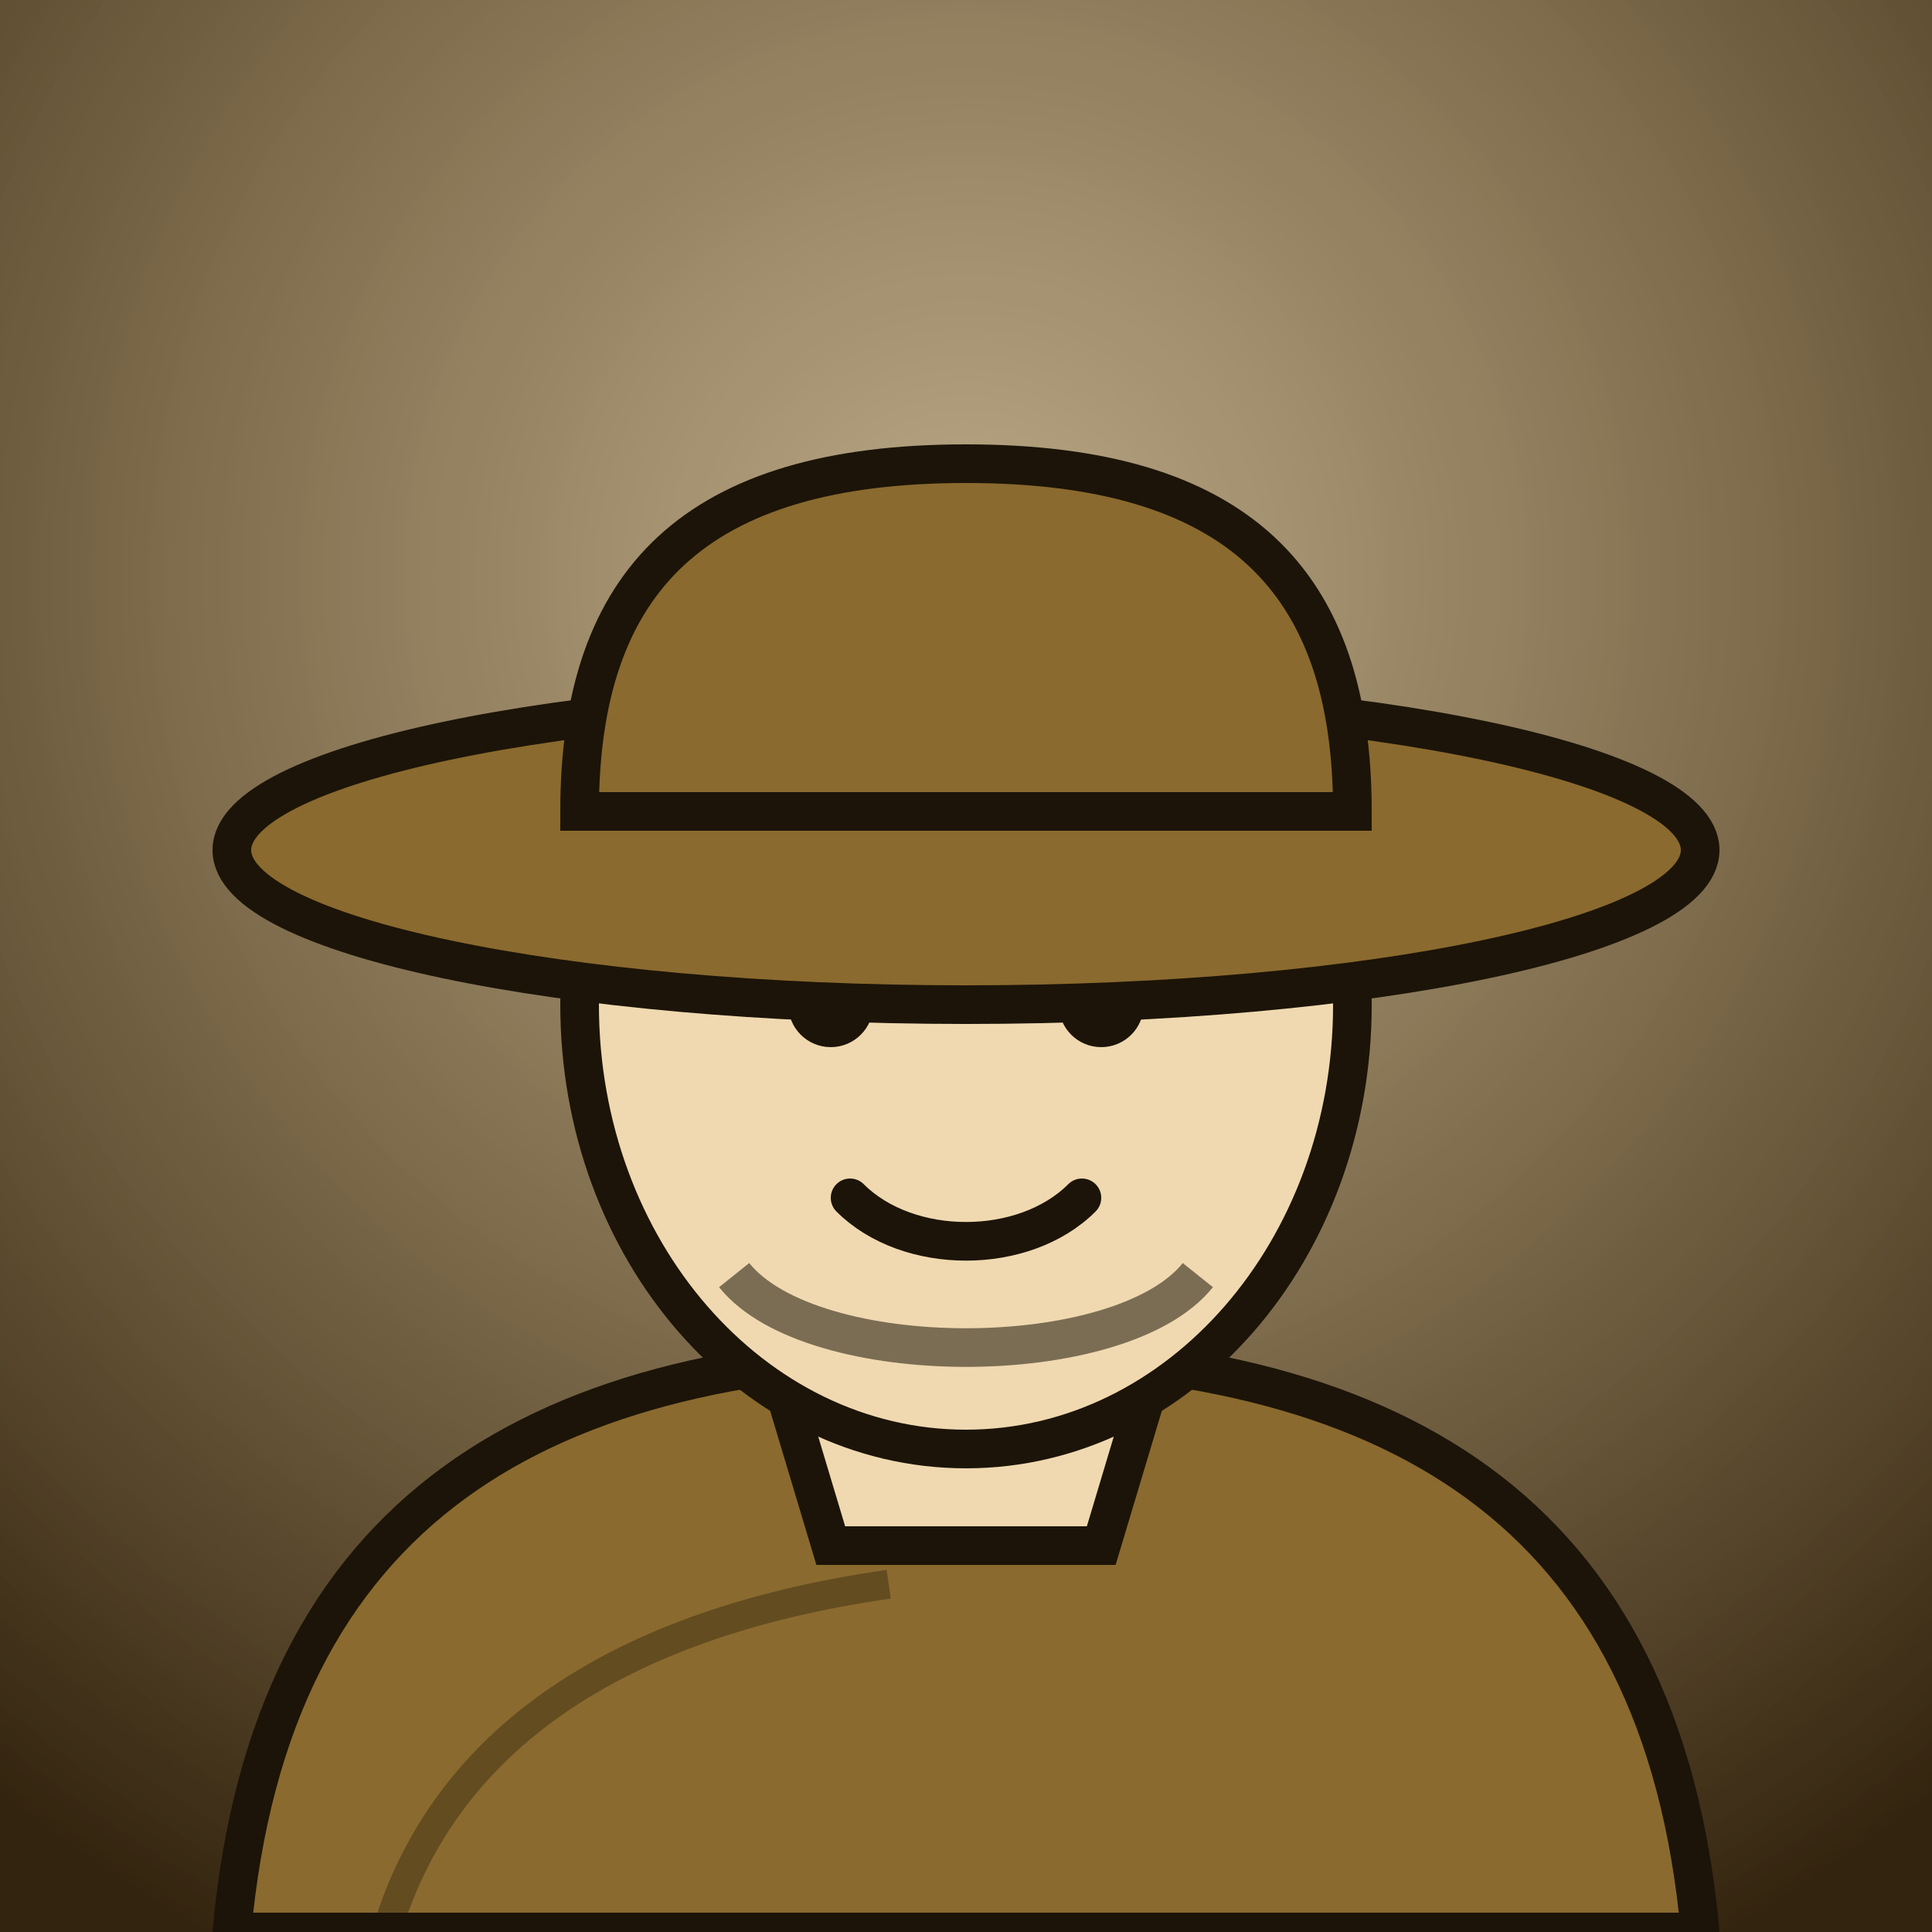
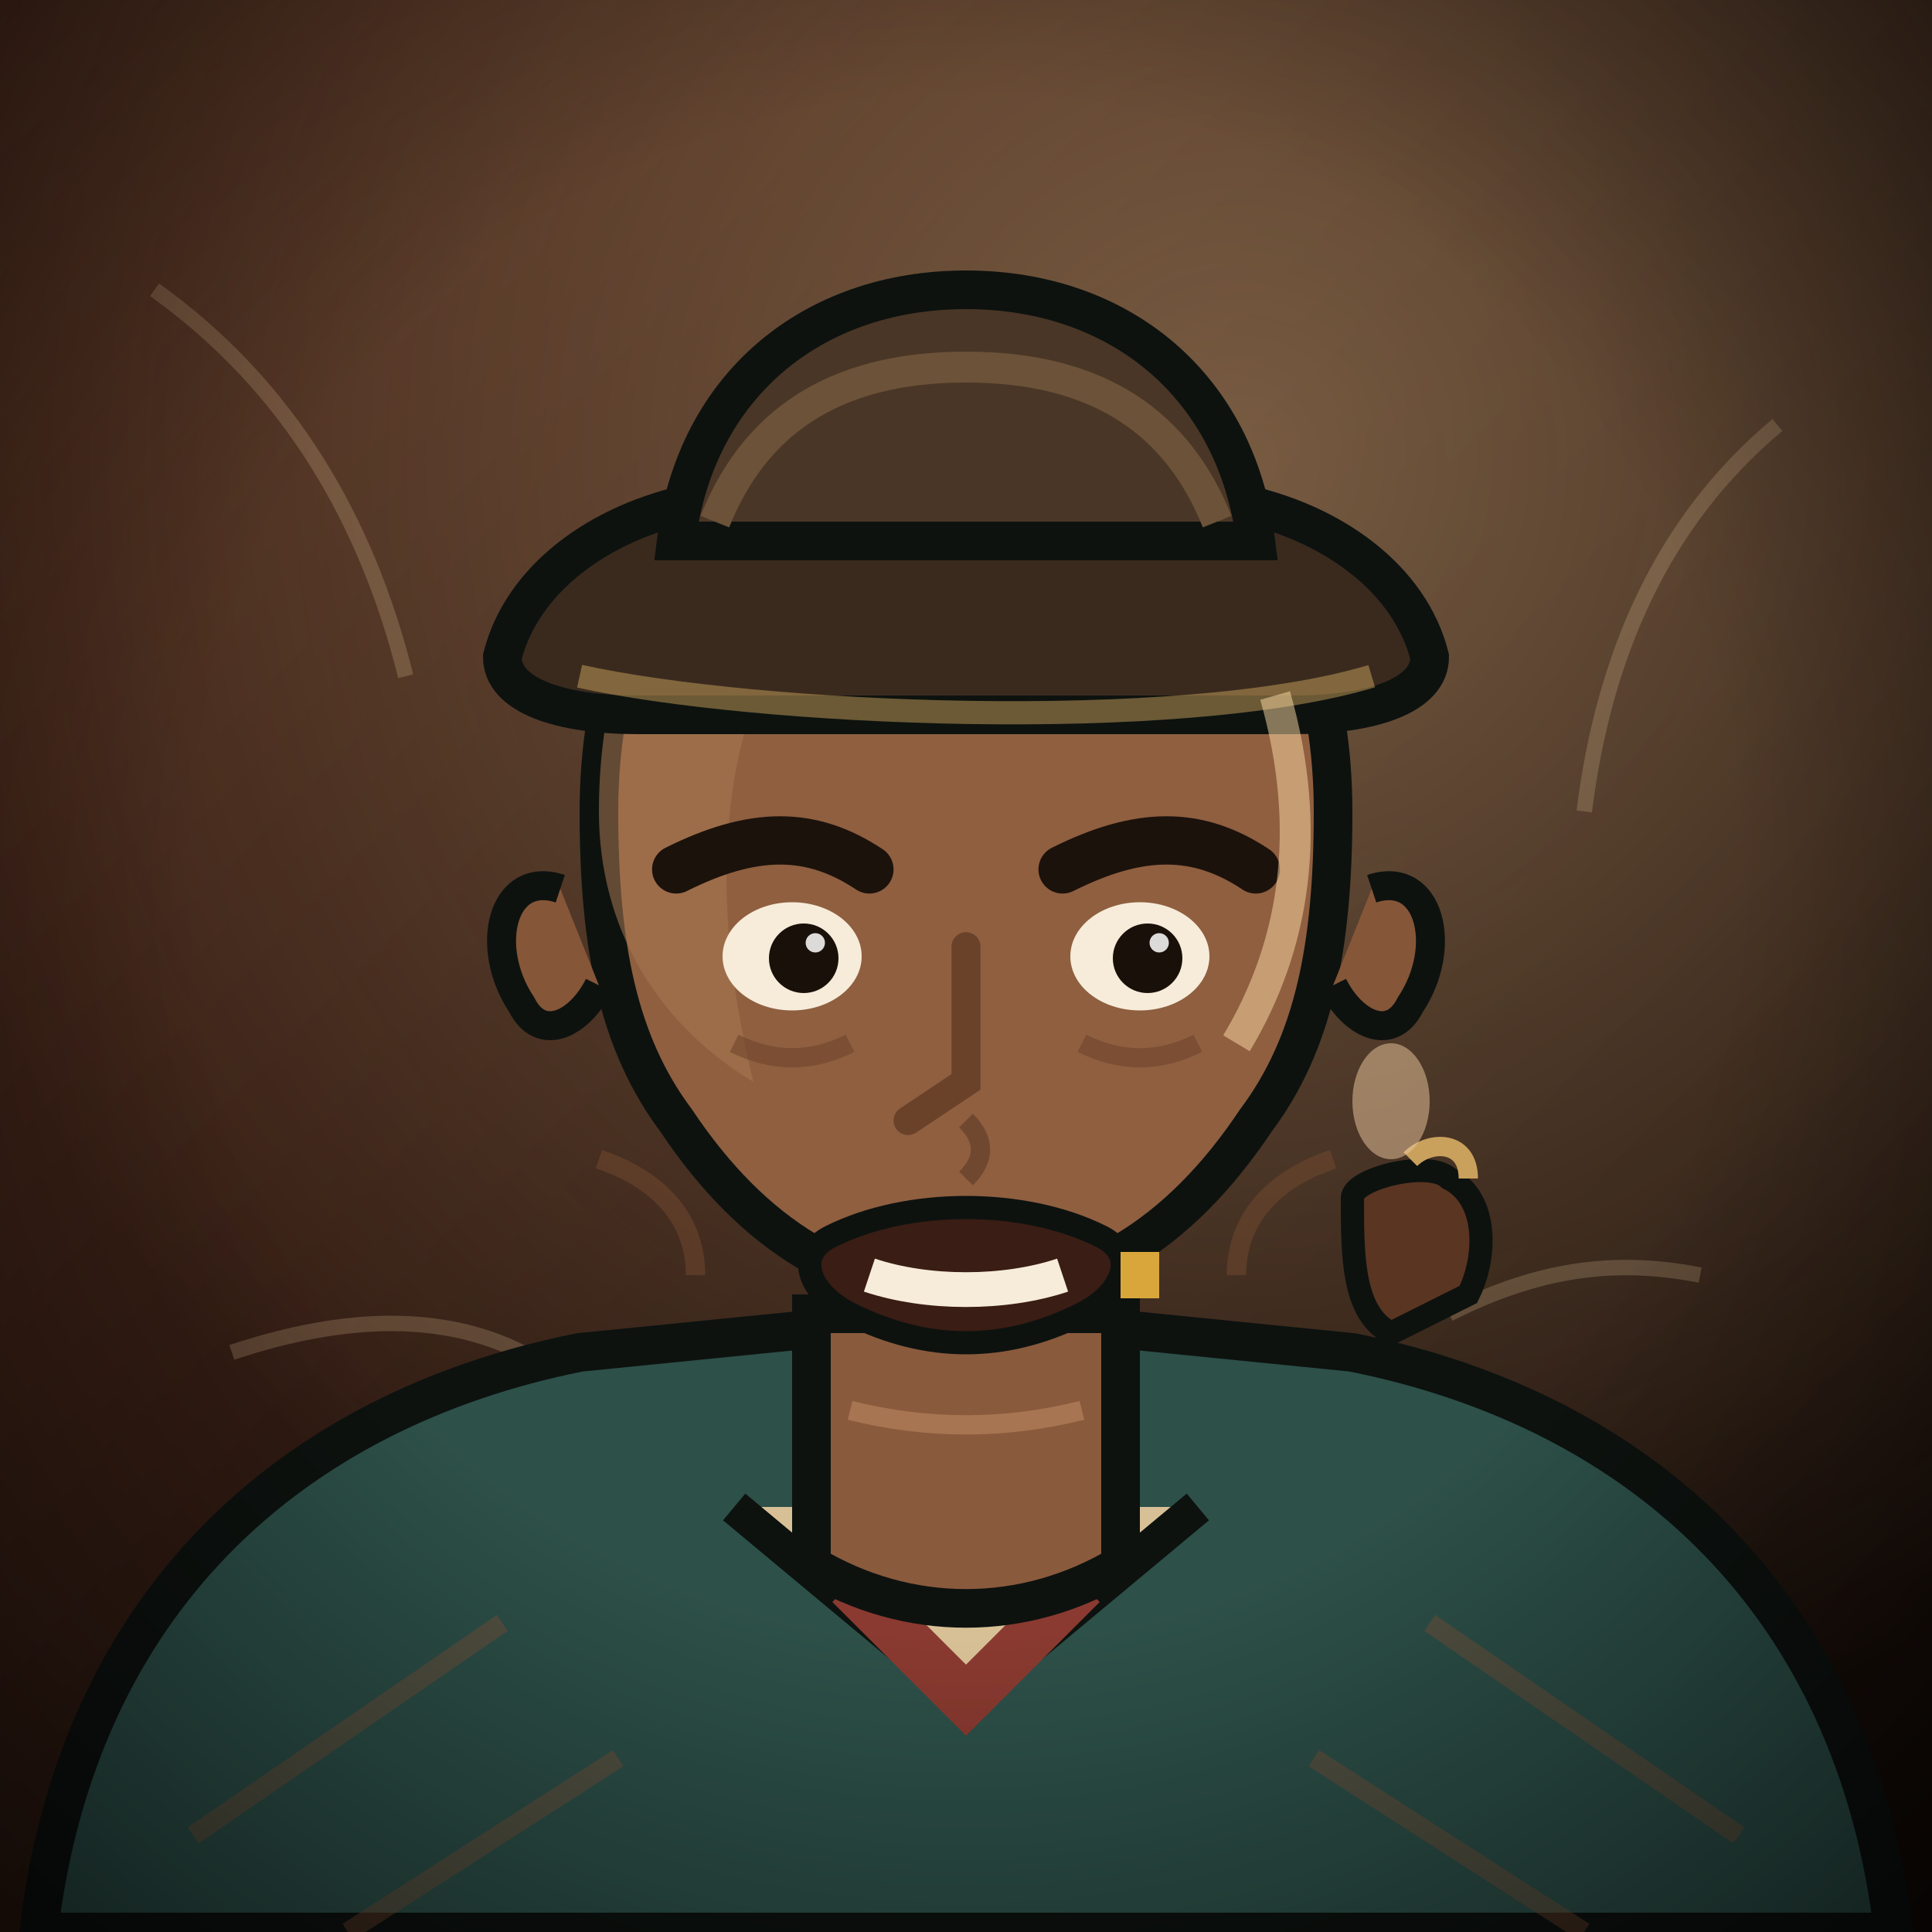
<svg xmlns="http://www.w3.org/2000/svg" viewBox="0 0 100 100">
  <defs>
-     <radialGradient id="b4" cx=".5" cy=".3" r=".8">
-       <stop offset="0" stop-color="#8a6a2e" stop-opacity=".55" />
-       <stop offset="1" stop-color="#33240f" />
+     <linearGradient id="p4bg" x1="0" y1="0" x2="1" y2="1">
+       <stop offset="0" stop-color="#4b2a1c" />
+       <stop offset=".6" stop-color="#28160f" />
+       <stop offset="1" stop-color="#120a06" />
+     </linearGradient>
+     <radialGradient id="p4lit" cx=".64" cy=".24" r=".7">
+       <stop offset="0" stop-color="#ffd79c" stop-opacity=".34" />
+       <stop offset="1" stop-color="#ffd79c" stop-opacity="0" />
+     </radialGradient>
+     <radialGradient id="p4vig" cx=".5" cy=".45" r=".72">
+       <stop offset=".55" stop-color="#000" stop-opacity="0" />
+       <stop offset="1" stop-color="#000" stop-opacity=".56" />
    </radialGradient>
  </defs>
-   <rect width="100" height="100" fill="url(#b4)" />
-   <path d="M12 100c2-22 16-30 38-30s36 8 38 30z" fill="#8a6a2e" stroke="#1c1408" stroke-width="2" />
-   <path d="M40 70h20l-3 10H43z" fill="#f0d9b0" stroke="#1c1408" stroke-width="2" />
-   <ellipse cx="50" cy="52" rx="20" ry="23" fill="#f0d9b0" stroke="#1c1408" stroke-width="2" />
-   <circle cx="43" cy="52" r="2.2" fill="#1c1408" />
-   <circle cx="57" cy="52" r="2.2" fill="#1c1408" />
-   <path d="M44 62c3 3 9 3 12 0" fill="none" stroke="#1c1408" stroke-width="2" stroke-linecap="round" />
-   <path d="M38 66c4 5 20 5 24 0" fill="none" stroke="#1c1408" stroke-width="2" opacity=".55" />
-   <ellipse cx="50" cy="44" rx="38" ry="8" fill="#8a6a2e" stroke="#1c1408" stroke-width="2" />
-   <path d="M30 42c0-12 6-18 20-18s20 6 20 18z" fill="#8a6a2e" stroke="#1c1408" stroke-width="2" />
-   <path d="M20 100c3-10 12-16 26-18" fill="none" stroke="#1c1408" stroke-width="1.5" opacity=".35" />
+   <rect width="100" height="100" fill="url(#p4bg)" />
+   <rect width="100" height="100" fill="url(#p4lit)" />
+   <g opacity=".22" stroke="#e9c79a" stroke-width=".8" fill="none">
+     <path d="M8 15c7 5 11 12 13 20M92 22c-6 5-9 12-10 20M12 70c6-2 11-2 15 0M88 66c-5-1-9 0-13 2" />
+   </g>
+   <path d="M2 100c2-17 13-27 28-30l20-2 20 2c15 3 26 13 28 30z" fill="#2d5049" stroke="#0d120f" stroke-width="2" />
+   <path d="M38 78l12 10 12-10" fill="#d8c096" stroke="#0d120f" stroke-width="1.8" />
+   <path d="M44 82l6 6 6-6" fill="none" stroke="#8a3a30" stroke-width="2.6" />
+   <path d="M42 68h16v13c-5 3-11 3-16 0z" fill="#8a5a3c" stroke="#0d120f" stroke-width="2" />
+   <path d="M31 42c0-13 8-21 19-21s19 8 19 21c0 7-1 12-4 16-4 6-9 9-15 9s-11-3-15-9c-3-4-4-9-4-16z" fill="#8f5f40" stroke="#0d120f" stroke-width="2" />
+   <path d="M31 42c0-13 8-21 19-21 4 0 8 1 11 4-9-3-17 1-21 9-3 6-3 14-1 22-5-3-8-8-8-14z" fill="#a97952" opacity=".55" />
+   <path d="M29 46c-3-1-4 3-2 6 1 2 3 1 4-1" fill="#865638" stroke="#0d120f" stroke-width="1.5" />
+   <path d="M71 46c3-1 4 3 2 6-1 2-3 1-4-1" fill="#865638" stroke="#0d120f" stroke-width="1.5" />
+   <path d="M35 45c4-2 7-2 10 0M55 45c4-2 7-2 10 0" fill="none" stroke="#1c120c" stroke-width="2.5" stroke-linecap="round" />
+   <ellipse cx="41" cy="49.5" rx="3.6" ry="2.8" fill="#f6ecd9" />
+   <circle cx="41.6" cy="49.6" r="1.8" fill="#1a100a" />
+   <circle cx="42.2" cy="48.8" r=".5" fill="#fff" opacity=".85" />
+   <ellipse cx="59" cy="49.5" rx="3.6" ry="2.8" fill="#f6ecd9" />
+   <circle cx="59.4" cy="49.6" r="1.8" fill="#1a100a" />
+   <circle cx="60" cy="48.8" r=".5" fill="#fff" opacity=".85" />
+   <path d="M38 54c2 1 4 1 6 0M56 54c2 1 4 1 6 0" fill="none" stroke="#6f452c" stroke-width="1" opacity=".6" />
+   <path d="M50 49v7l-3 2" fill="none" stroke="#6a422a" stroke-width="1.5" stroke-linecap="round" />
+   <path d="M50 58c1 1 1 2 0 3" fill="none" stroke="#5c3824" stroke-width="1" opacity=".6" />
+   <path d="M43 64c4-2 10-2 14 0 2 1 1 3-1 4-4 2-8 2-12 0-2-1-3-3-1-4z" fill="#3a1d14" stroke="#0d120f" stroke-width="1.2" />
+   <path d="M45 66c3 1 7 1 10 0" fill="none" stroke="#f6ecd9" stroke-width="1.8" />
+   <path d="M58 66l2 0" stroke="#d9a63c" stroke-width="2.4" />
+   <path d="M44 73c4 1 8 1 12 0" fill="none" stroke="#c08a62" stroke-width="1" opacity=".55" />
+   <path d="M26 34c1-4 5-7 10-8l14-1 14 1c5 1 9 4 10 8 0 2-3 3-7 3H33c-4 0-7-1-7-3z" fill="#3a2a1e" stroke="#0d120f" stroke-width="2" />
+   <path d="M35 28c1-8 7-13 15-13s14 5 15 13z" fill="#4a3626" stroke="#0d120f" stroke-width="2" />
+   <path d="M37 27c2-5 6-8 13-8s11 3 13 8" fill="none" stroke="#6b5238" stroke-width="1.6" />
+   <path d="M30 35c9 2 31 3 41 0" fill="none" stroke="#c9a15c" stroke-width="1.2" opacity=".5" />
+   <path d="M31 60c3 1 5 3 5 6M69 60c-3 1-5 3-5 6" fill="none" stroke="#74492f" stroke-width="1" opacity=".5" />
+   <path d="M70 62c0-1 4-2 5-1 2 1 2 4 1 6l-4 2c-2-1-2-4-2-7z" fill="#5a3522" stroke="#0d120f" stroke-width="1.2" />
+   <path d="M73 60c1-1 3-1 3 1" fill="none" stroke="#c9a15c" stroke-width="1" />
+   <ellipse cx="72" cy="57" rx="2" ry="3" fill="#f0c9a0" opacity=".5" />
+   <g stroke="#8a5238" stroke-width="1" opacity=".4" fill="none">
+     <path d="M10 95l16-11M18 100l14-9M90 95L74 84M82 100L68 91" />
+   </g>
+   <path d="M66 36c2 7 1 13-2 18" fill="none" stroke="#ffdca6" stroke-width="1.6" opacity=".5" />
+   <rect width="100" height="100" fill="url(#p4vig)" />
</svg>
